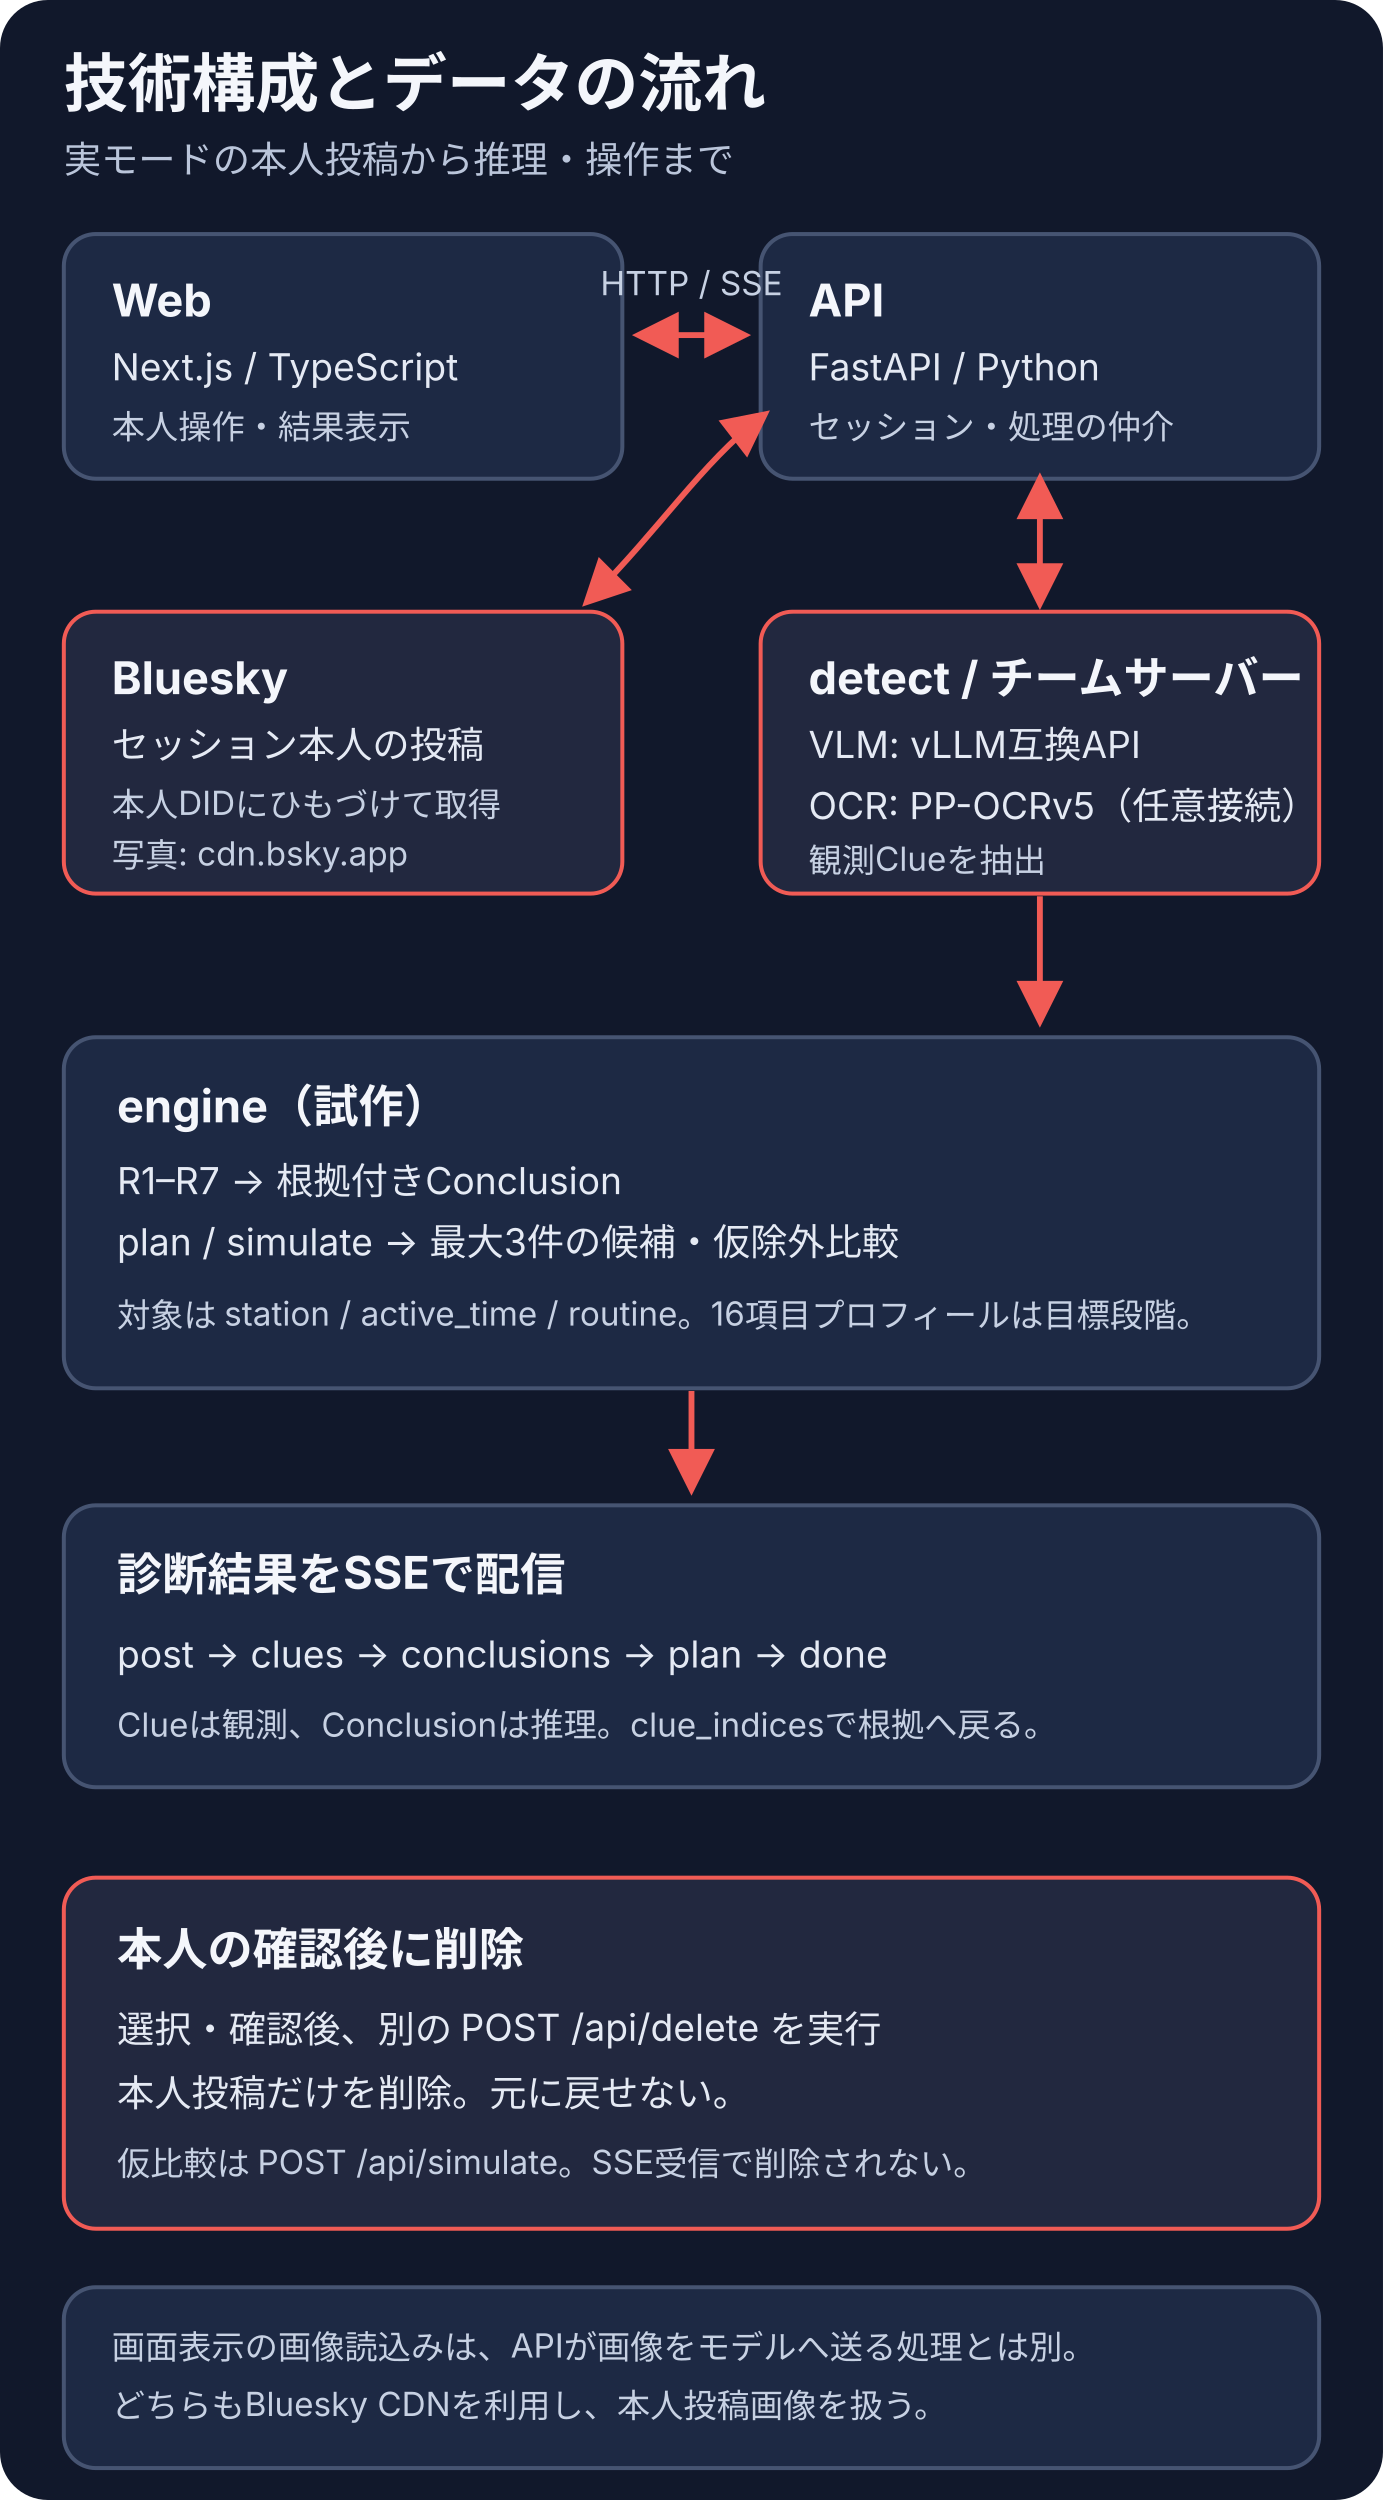
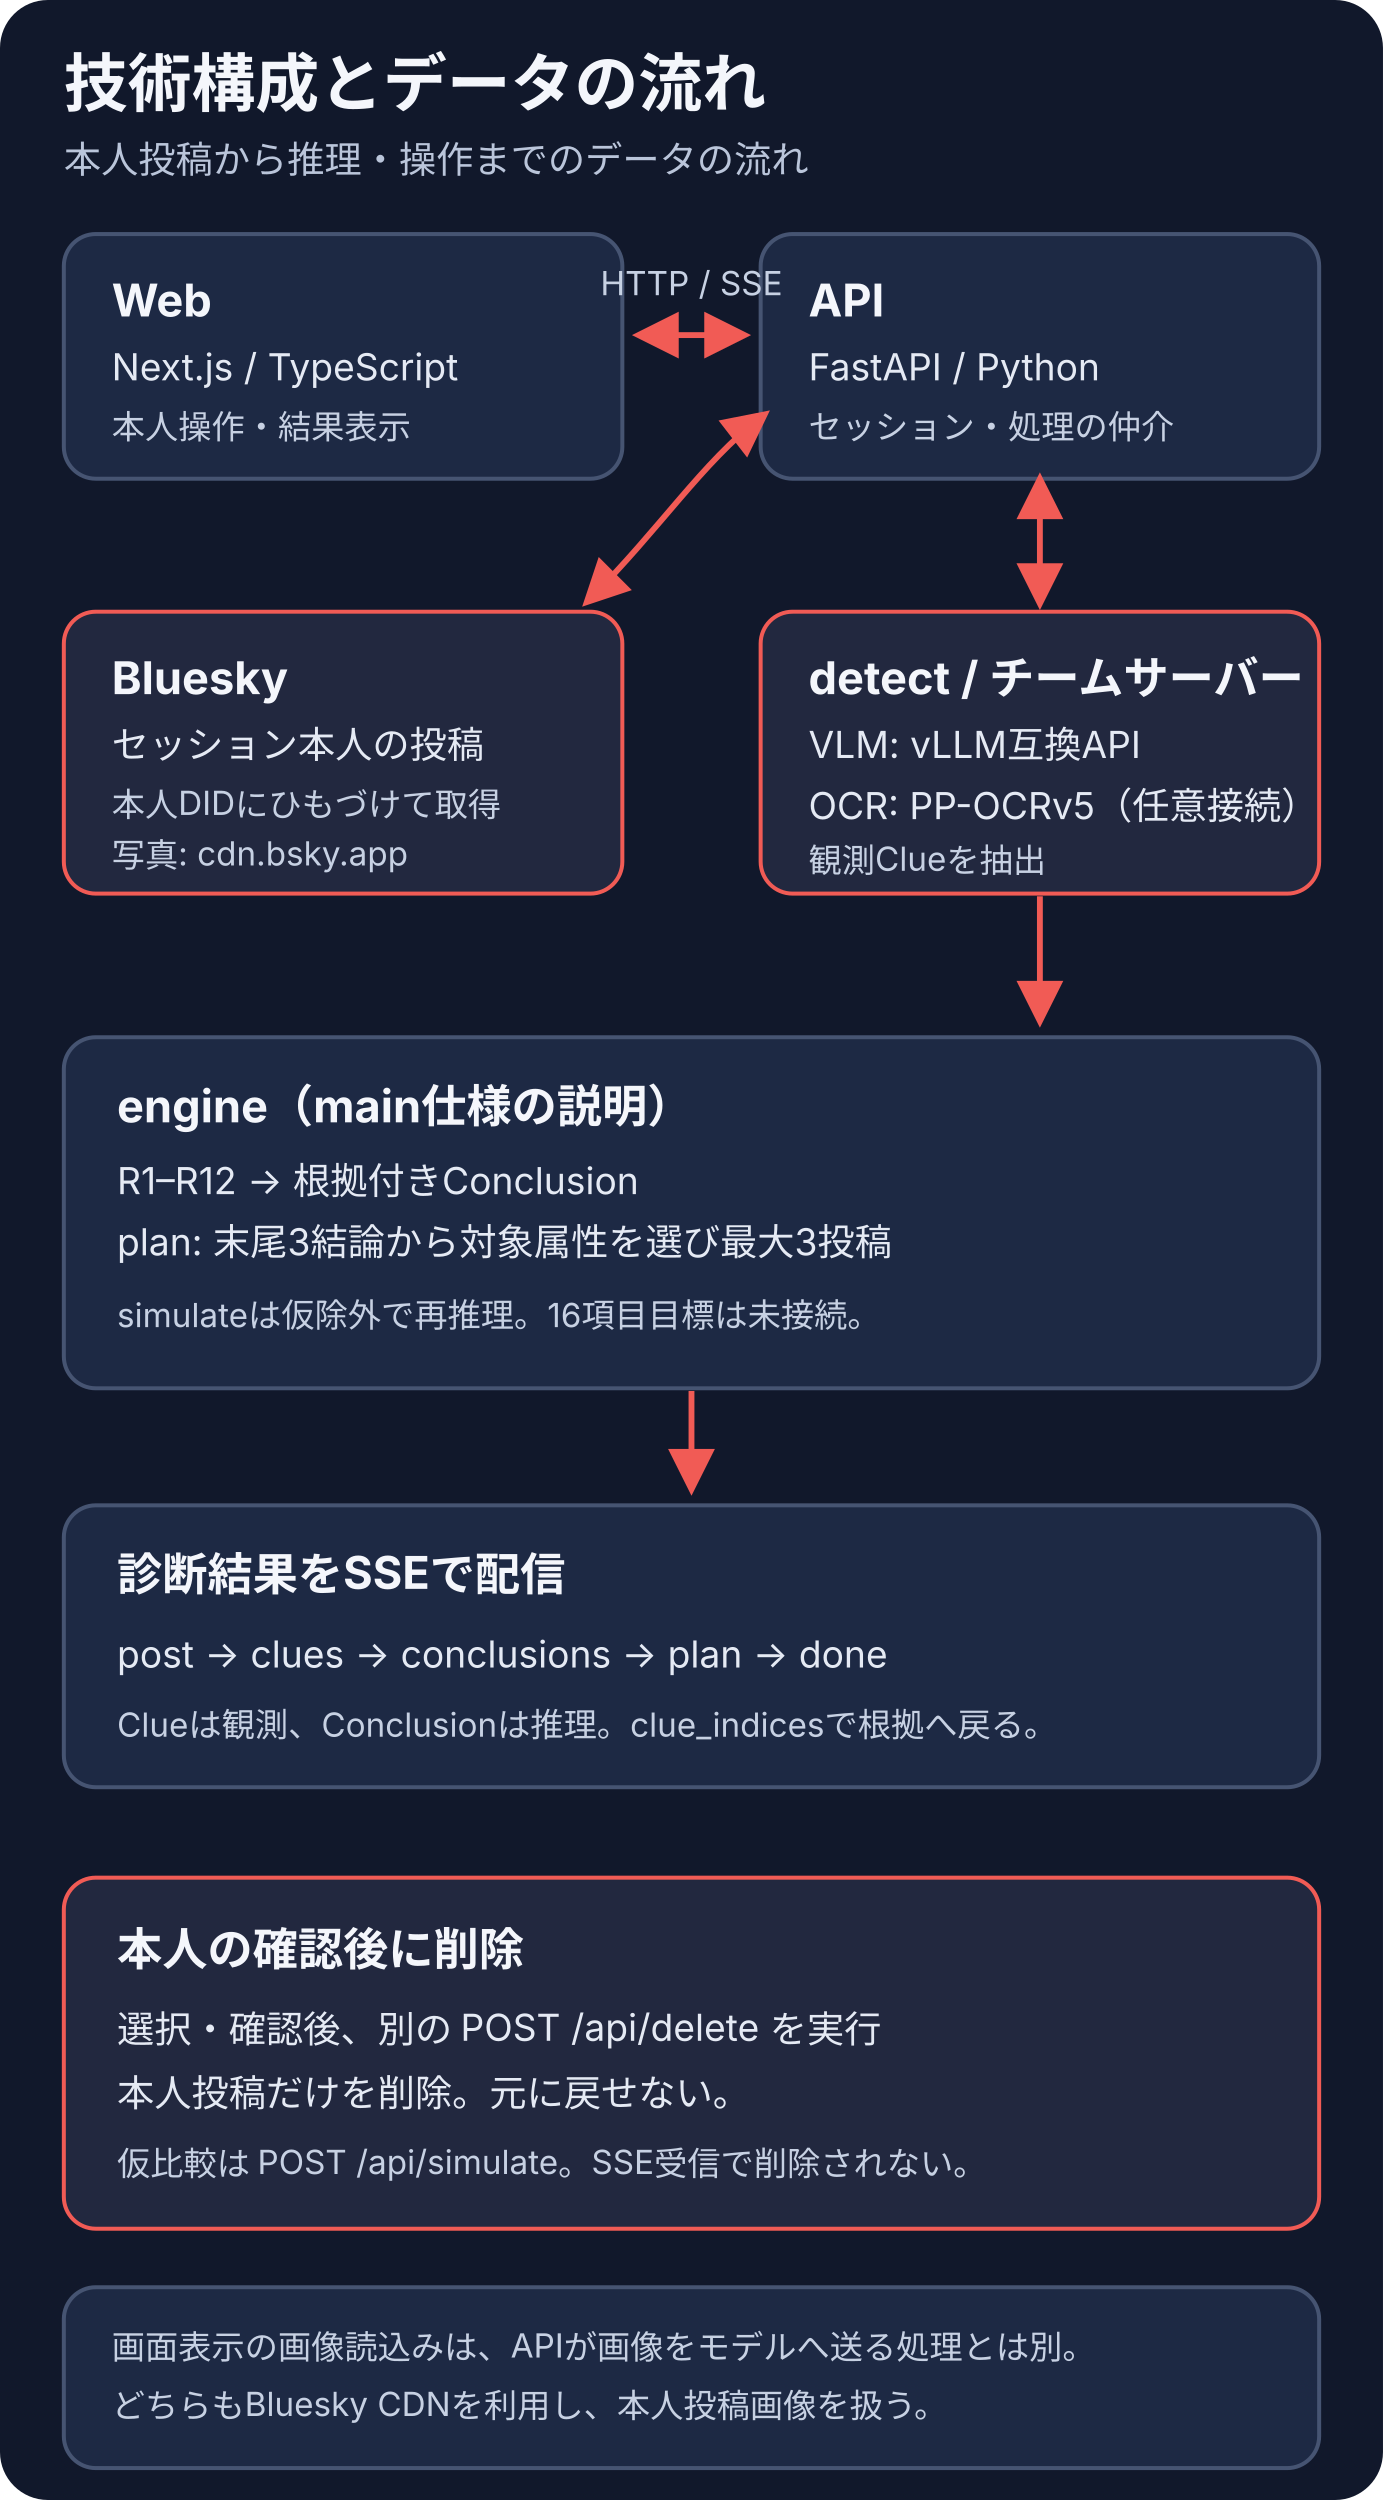
<svg xmlns="http://www.w3.org/2000/svg" width="520" height="940" viewBox="0 0 520 940" role="img" aria-labelledby="title desc">
  <defs>
    <marker id="arrow" markerWidth="8" markerHeight="8" refX="6" refY="4" orient="auto">
      <path d="M0,0 L8,4 L0,8 Z" fill="#f15b55" />
    </marker>
    <marker id="arrowStart" markerWidth="8" markerHeight="8" refX="2" refY="4" orient="auto">
      <path d="M8,0 L0,4 L8,8 Z" fill="#f15b55" />
    </marker>
    <style>
      text { font-family: system-ui, -apple-system, "Segoe UI", sans-serif; }
      .title { fill:#f4f6fb; font-size:24px; font-weight:750; }
      .sub { fill:#bac5da; font-size:14px; }
      .head { fill:#f4f6fb; font-size:17px; font-weight:700; }
      .body { fill:#e5eaf4; font-size:14px; }
      .small { fill:#c7d1e3; font-size:12.5px; }
      .card { fill:#1d2944; stroke:#465472; stroke-width:1.5; }
      .team { fill:#22283f; stroke:#f15b55; stroke-width:1.5; }
      .line { fill:none; stroke:#f15b55; stroke-width:2.2; marker-end:url(#arrow); }
      .both { fill:none; stroke:#f15b55; stroke-width:2.2; marker-start:url(#arrowStart); marker-end:url(#arrow); }
    </style>
  </defs>
  <rect width="520" height="940" rx="18" fill="#11182b" />
  <text class="title" x="24" y="40">技術構成とデータの流れ</text>
-   <text class="sub" x="24" y="65">実モードの本人投稿から推理・操作まで</text>
+   <text class="sub" x="24" y="65">本人投稿から推理・操作までのデータの流れ</text>
  <rect class="card" x="24" y="88" width="210" height="92" rx="12" />
  <text class="head" x="42" y="119">Web</text>
  <text class="body" x="42" y="143">Next.js / TypeScript</text>
  <text class="small" x="42" y="165">本人操作・結果表示</text>
  <rect class="card" x="286" y="88" width="210" height="92" rx="12" />
  <text class="head" x="304" y="119">API</text>
  <text class="body" x="304" y="143">FastAPI / Python</text>
  <text class="small" x="304" y="165">セッション・処理の仲介</text>
  <path class="both" d="M242 126 H278" />
  <text class="small" x="260" y="111" text-anchor="middle">HTTP / SSE</text>
  <rect class="team" x="24" y="230" width="210" height="106" rx="12" />
  <text class="head" x="42" y="261">Bluesky</text>
  <text class="body" x="42" y="285">セッション本人の投稿</text>
  <text class="small" x="42" y="307">本人DIDにひもづけて取得</text>
  <text class="small" x="42" y="326">写真: cdn.bsky.app</text>
  <rect class="team" x="286" y="230" width="210" height="106" rx="12" />
  <text class="head" x="304" y="261">detect / チームサーバー</text>
  <text class="body" x="304" y="285">VLM: vLLM互換API</text>
  <text class="body" x="304" y="308">OCR: PP-OCRv5（任意接続）</text>
  <text class="small" x="304" y="328">観測Clueを抽出</text>
  <path class="both" d="M286 157 C264 174 248 199 222 225" />
  <path class="both" d="M391 182 V225" />
  <rect class="card" x="24" y="390" width="472" height="132" rx="12" />
-   <text class="head" x="44" y="422">engine（試作）</text>
-   <text class="body" x="44" y="449">R1–R7 → 根拠付きConclusion</text>
-   <text class="body" x="44" y="472">plan / simulate → 最大3件の候補・仮除外比較</text>
-   <text class="small" x="44" y="499">対象は station / active_time / routine。16項目プロフィールは目標段階。</text>
+   <text class="head" x="44" y="422">engine（main仕様の説明）</text>
+   <text class="body" x="44" y="449">R1–R12 → 根拠付きConclusion</text>
+   <text class="body" x="44" y="472">plan: 末尾3結論から対象属性を選び最大3投稿</text>
+   <text class="small" x="44" y="499">simulateは仮除外で再推理。16項目目標は未接続。</text>
  <path class="line" d="M391 337 V382" />
  <rect class="card" x="24" y="566" width="472" height="106" rx="12" />
  <text class="head" x="44" y="598">診断結果をSSEで配信</text>
  <text class="body" x="44" y="627">post → clues → conclusions → plan → done</text>
  <text class="small" x="44" y="653">Clueは観測、Conclusionは推理。clue_indicesで根拠へ戻る。</text>
  <path class="line" d="M260 523 V558" />
  <rect class="team" x="24" y="706" width="472" height="132" rx="12" />
  <text class="head" x="44" y="739">本人の確認後に削除</text>
  <text class="body" x="44" y="768">選択・確認後、別の POST /api/delete を実行</text>
  <text class="body" x="44" y="792">本人投稿だけを削除。元に戻せない。</text>
  <text class="small" x="44" y="818">仮比較は POST /api/simulate。SSE受信で削除されない。</text>
  <rect class="card" x="24" y="860" width="472" height="68" rx="12" />
  <text class="small" x="42" y="887">画面表示の画像読込みは、APIが画像をモデルへ送る処理とは別。</text>
  <text class="small" x="42" y="909">どちらもBluesky CDNを利用し、本人投稿画像を扱う。</text>
</svg>
